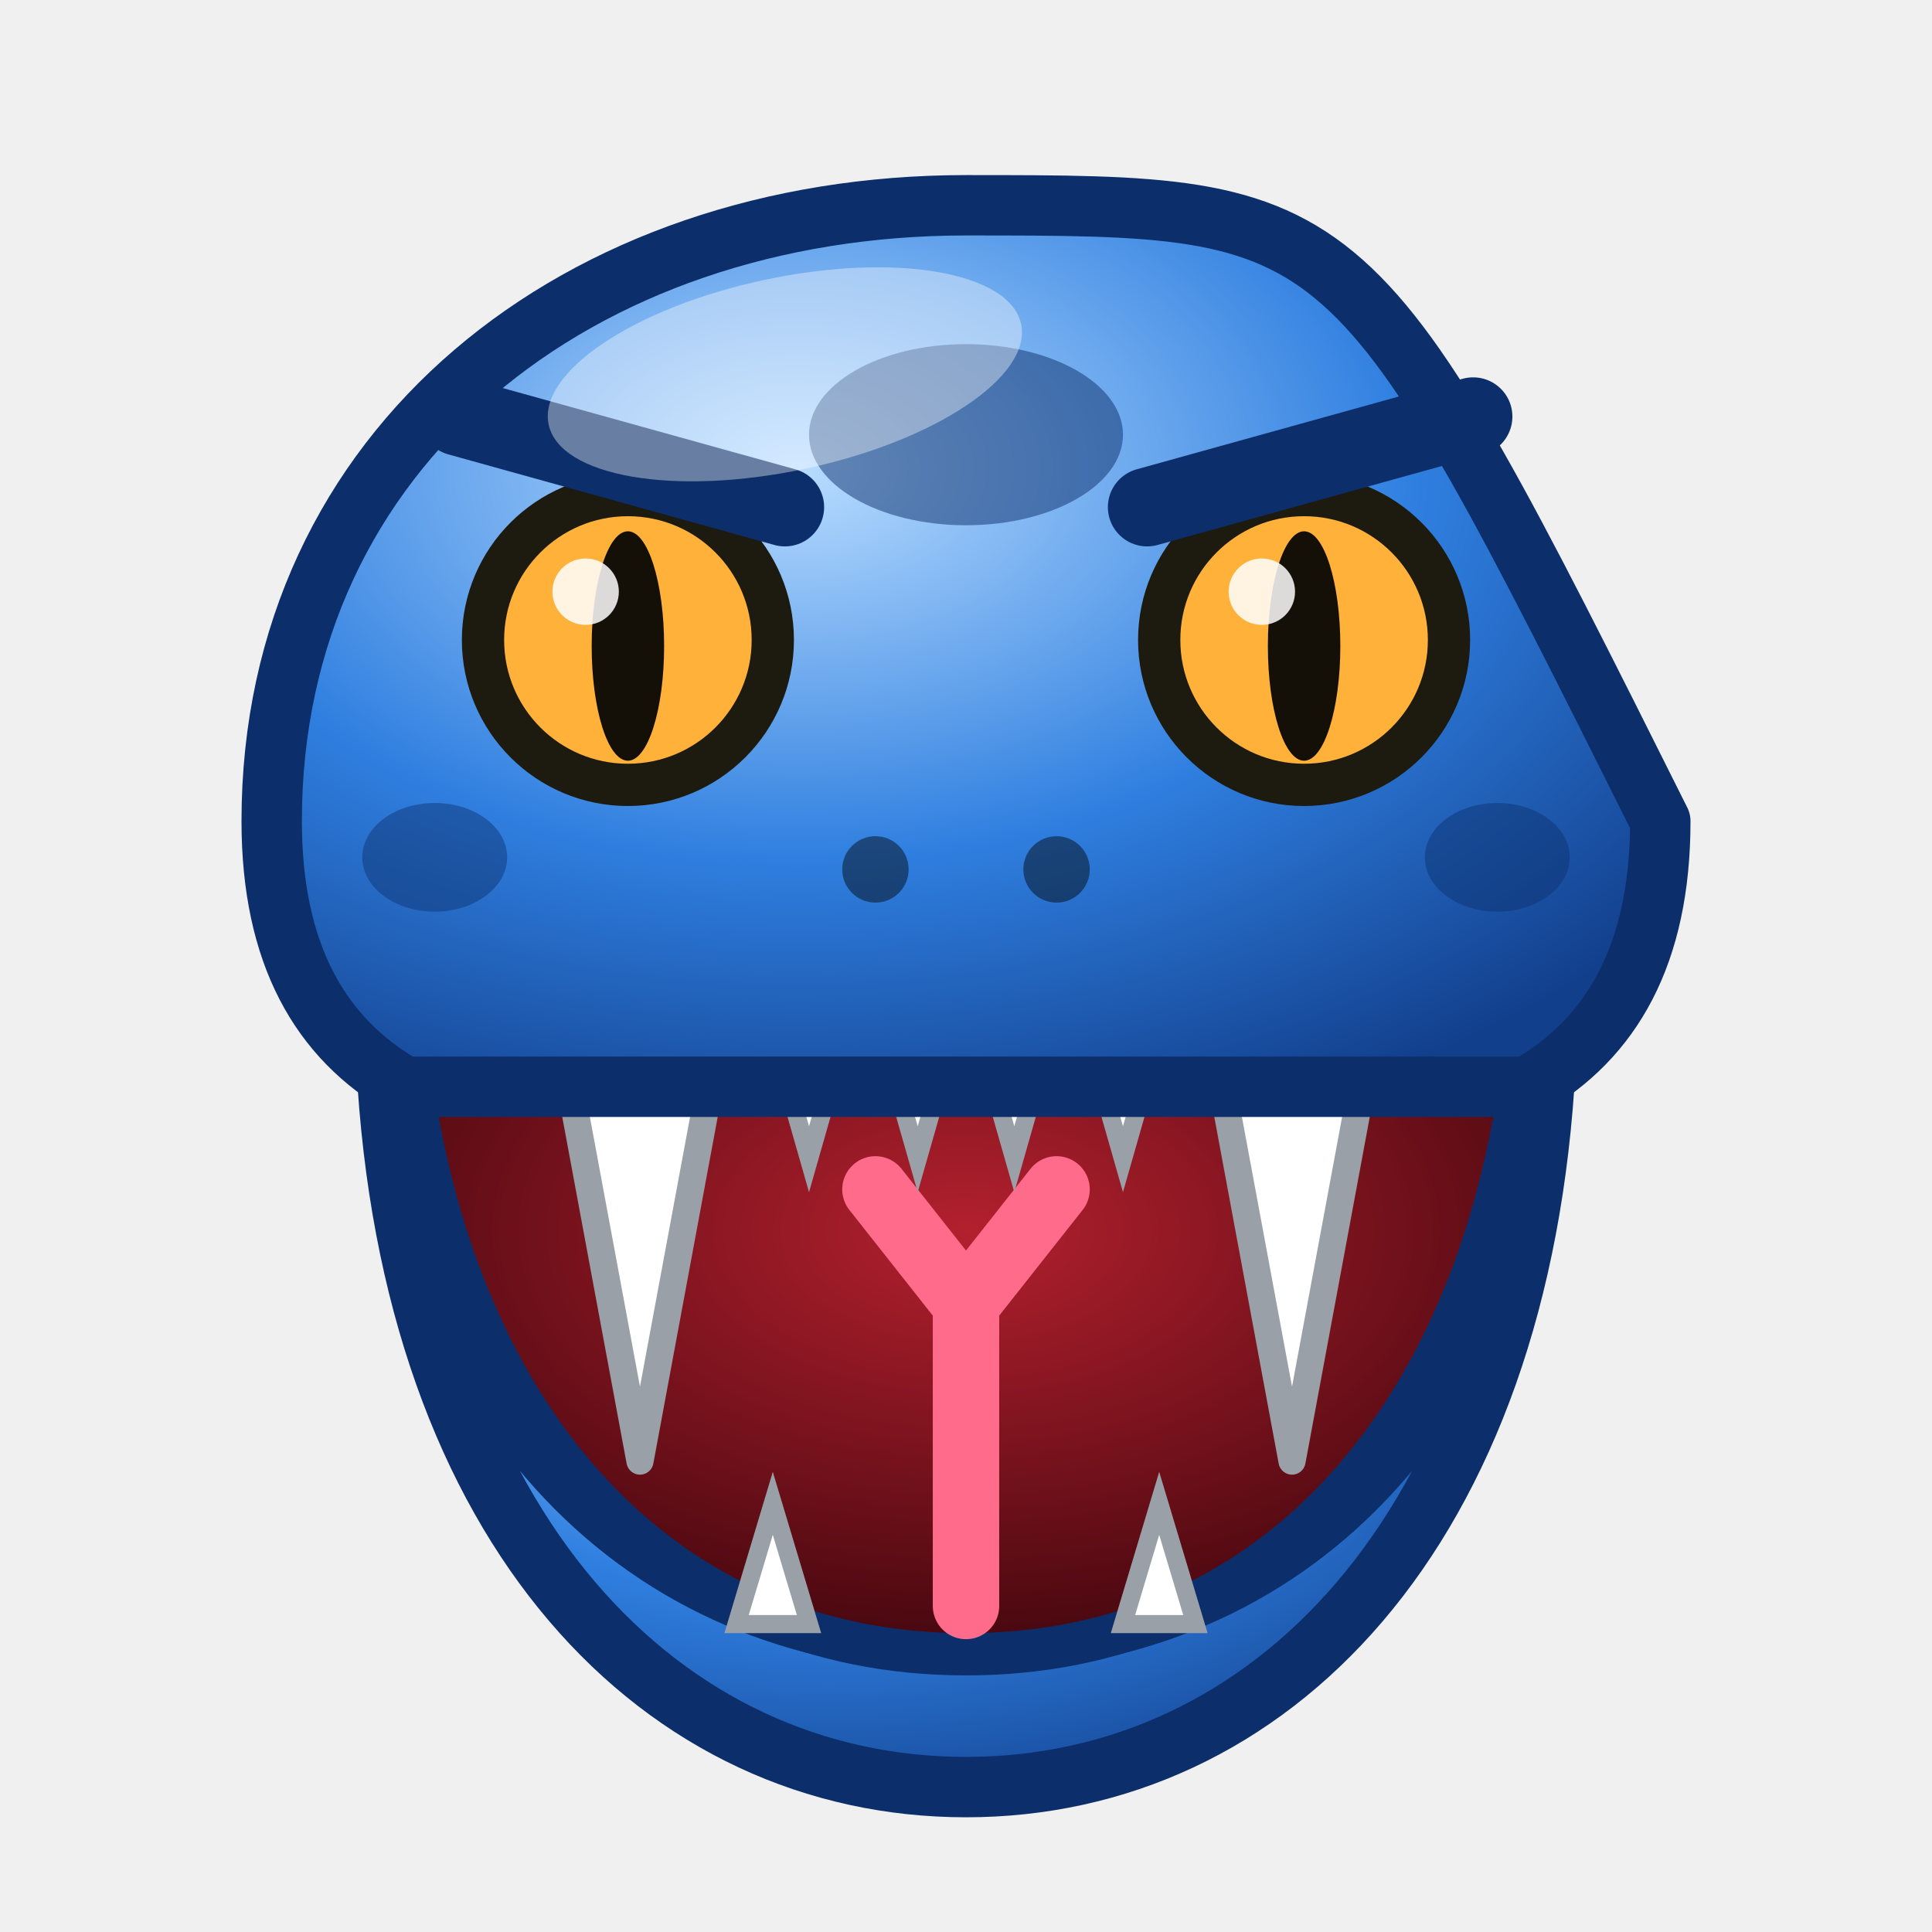
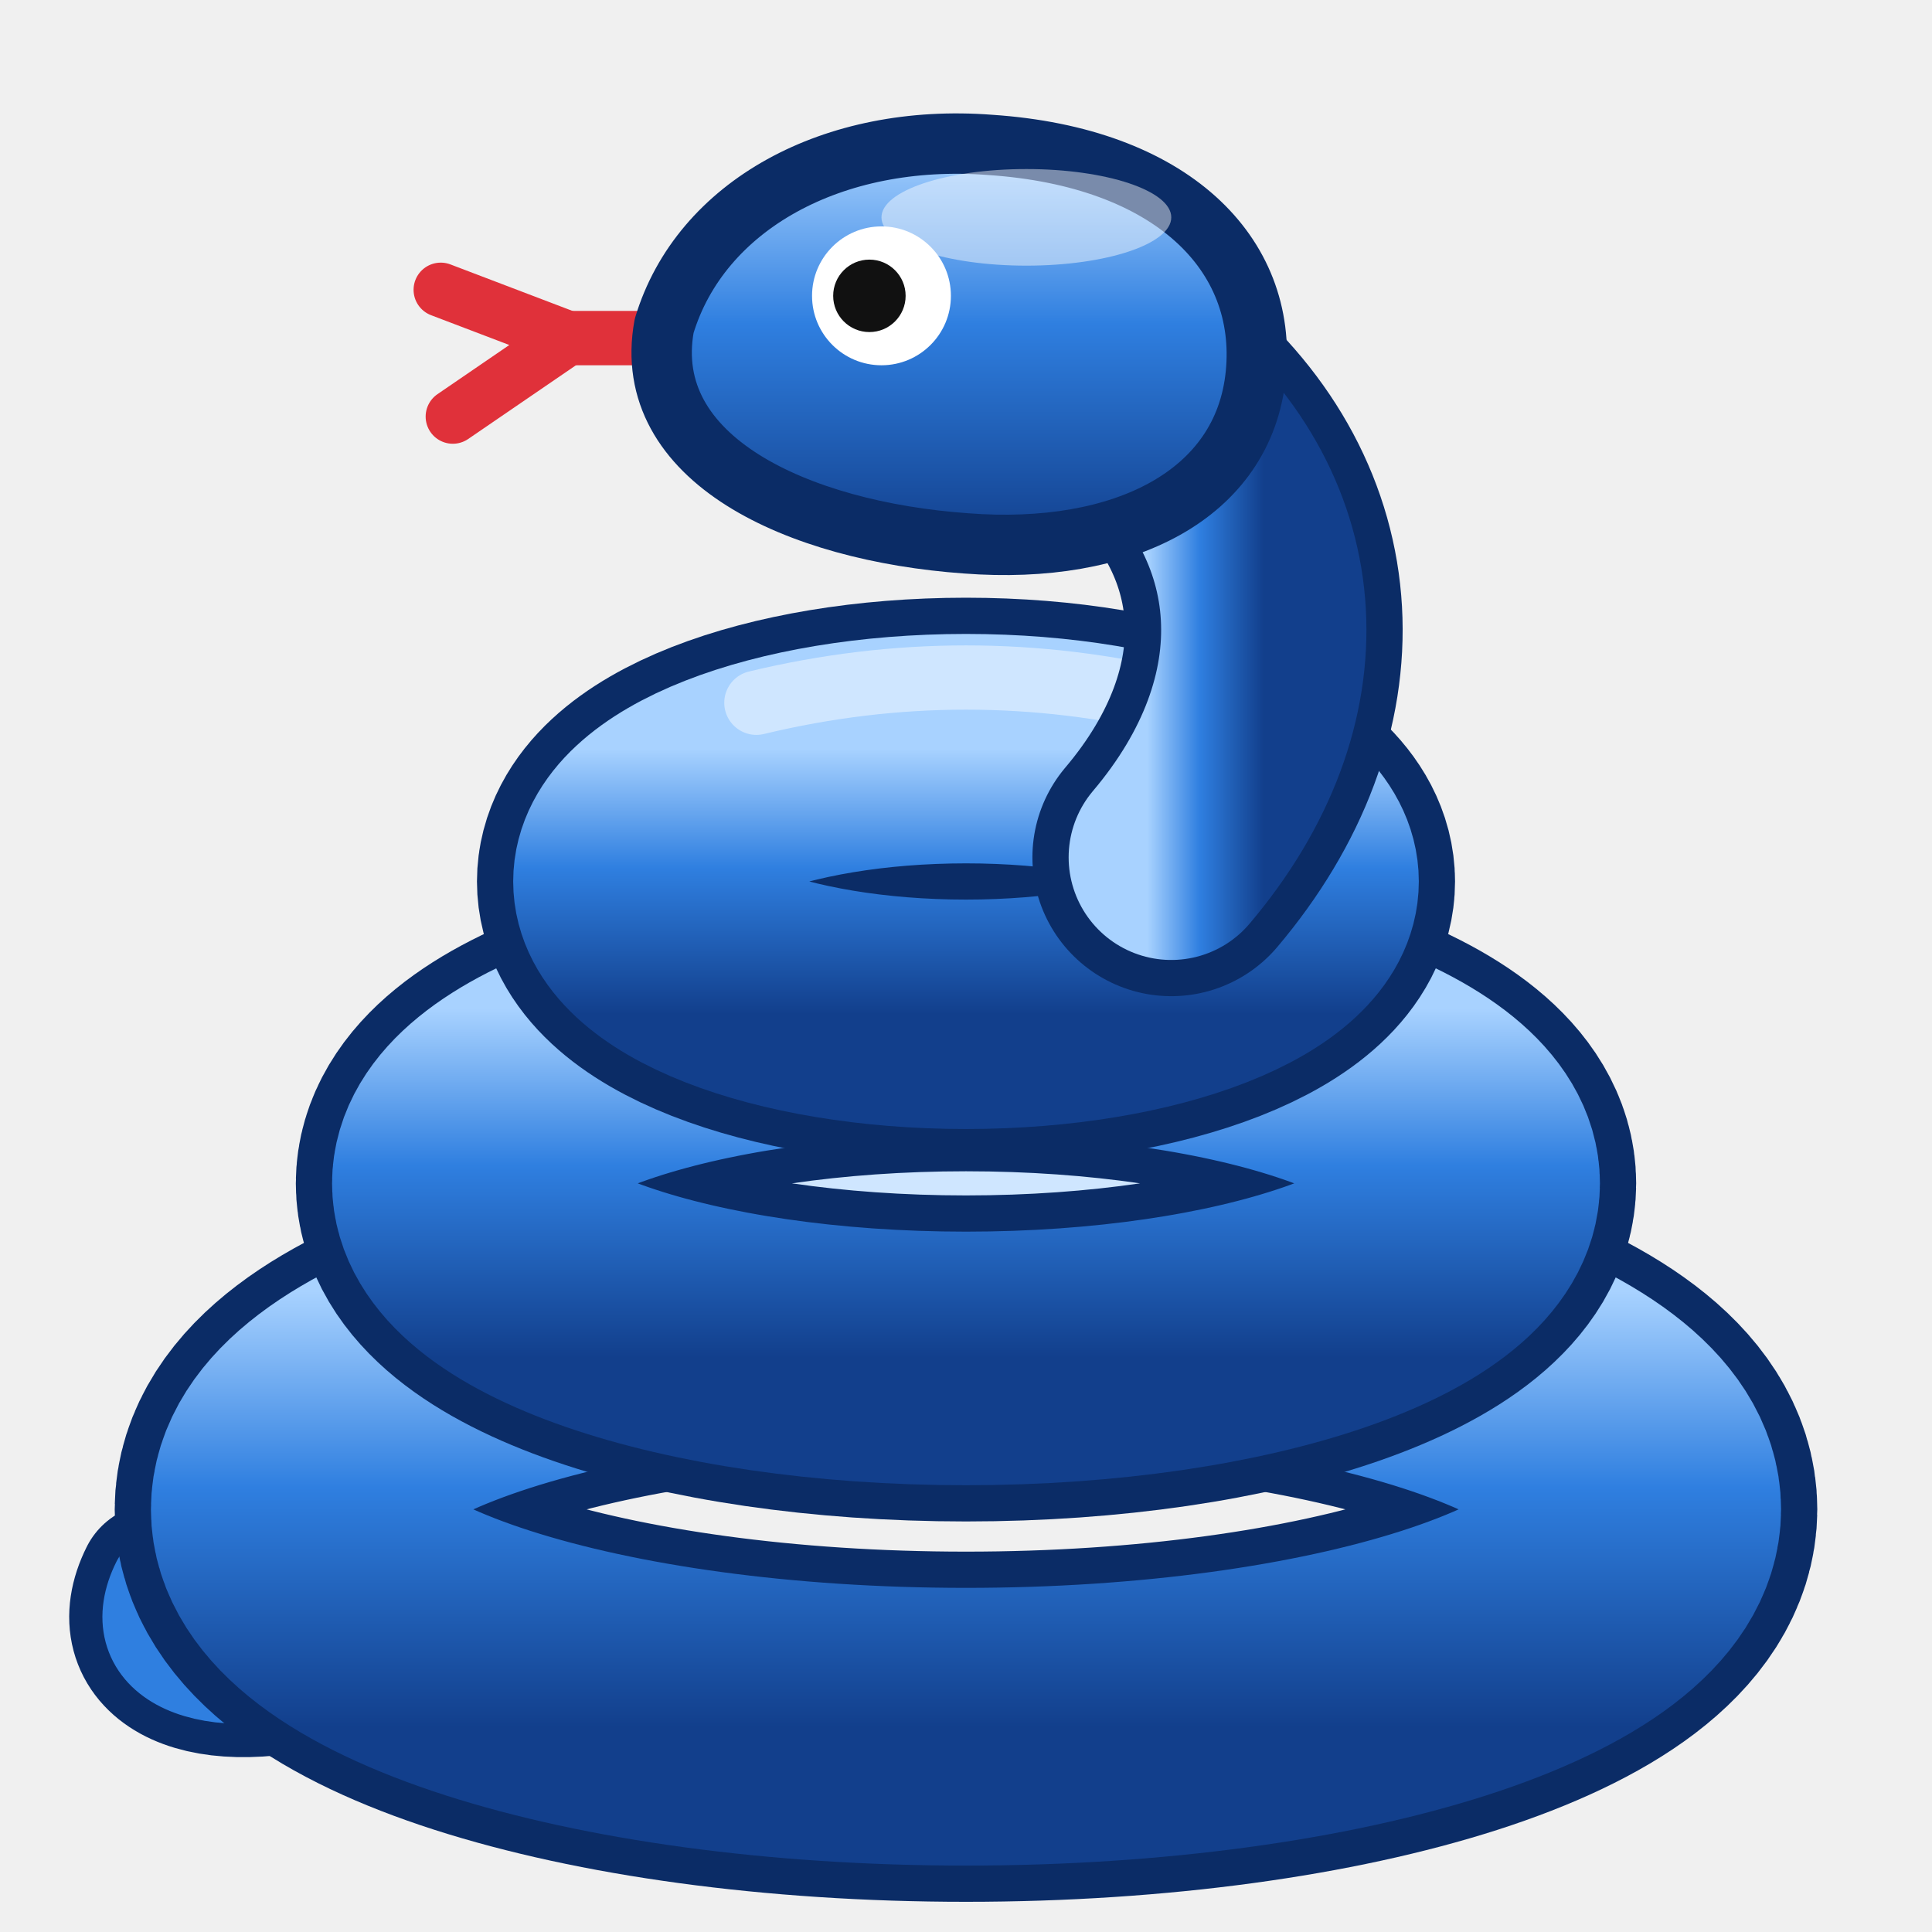
<svg xmlns="http://www.w3.org/2000/svg" viewBox="0 0 32 32">
  <defs>
-     <radialGradient id="h" cx=".38" cy=".3" r=".8">
-       <stop offset="0" stop-color="#b8dcff" />
-       <stop offset=".55" stop-color="#2f7fe0" />
+     <linearGradient id="t" x1="0" y1="0" x2="0" y2="1">
+       <stop offset="0" stop-color="#a8d2ff" />
+       <stop offset=".45" stop-color="#2f7fe0" />
      <stop offset="1" stop-color="#123f8c" />
-     </radialGradient>
-     <radialGradient id="m" cx=".5" cy=".35" r=".7">
-       <stop offset="0" stop-color="#b3202e" />
-       <stop offset="1" stop-color="#3d050c" />
-     </radialGradient>
+     </linearGradient>
+     <linearGradient id="n" x1="0" y1="0" x2="1" y2="0">
+       <stop offset="0" stop-color="#a8d2ff" />
+       <stop offset=".45" stop-color="#2f7fe0" />
+       <stop offset="1" stop-color="#123f8c" />
+     </linearGradient>
  </defs>
-   <path d="M6.4 17.6C6.8 25.4 11.0 29.6 16 29.6S25.2 25.4 25.6 17.6c-.8 6-4.4 9.6-9.6 9.6S7.2 23.6 6.4 17.6z" fill="url(#h)" stroke="#0c2e6a" stroke-linejoin="round" />
-   <path d="M6.8 17.8C9.2 17 12.4 16.6 16 16.6S22.8 17 25.2 17.8C24.4 23.6 21 27.4 16 27.4S7.6 23.6 6.8 17.8z" fill="url(#m)" stroke="#0c2e6a" stroke-width=".7" stroke-linejoin="round" />
-   <path d="M16 26.6V21.4M16 21.6l-1.5-1.9M16 21.6l1.5-1.9" fill="none" stroke="#ff6b8a" stroke-width="1.1" stroke-linecap="round" stroke-linejoin="round" />
-   <path d="M9.3 17.2L10.6 24.2L11.9 17.2z" fill="#fff" stroke="#9aa0a8" stroke-width=".45" stroke-linejoin="round" />
-   <path d="M20.1 17.2L21.4 24.2L22.7 17.2z" fill="#fff" stroke="#9aa0a8" stroke-width=".45" stroke-linejoin="round" />
-   <path d="M12.8 17.1L13.4 19.2L14.0 17.1z" fill="#fff" stroke="#9aa0a8" stroke-width=".3" />
-   <path d="M14.6 17.1L15.2 19.2L15.8 17.1z" fill="#fff" stroke="#9aa0a8" stroke-width=".3" />
-   <path d="M16.2 17.1L16.8 19.2L17.4 17.1z" fill="#fff" stroke="#9aa0a8" stroke-width=".3" />
-   <path d="M18.0 17.1L18.6 19.2L19.2 17.1z" fill="#fff" stroke="#9aa0a8" stroke-width=".3" />
-   <path d="M12.2 26.9L12.8 24.9L13.4 26.9z" fill="#fff" stroke="#9aa0a8" stroke-width=".3" />
-   <path d="M18.6 26.9L19.2 24.9L19.8 26.9z" fill="#fff" stroke="#9aa0a8" stroke-width=".3" />
-   <path d="M4.5 13.6C4.5 7.4 9.6 3.4 16 3.4S22.4 3.4 27.5 13.6c0 2.2-.8 3.6-2.2 4.4H6.7c-1.4-.8-2.2-2.2-2.2-4.4z" fill="url(#h)" stroke="#0c2e6a" stroke-linejoin="round" />
-   <ellipse cx="16" cy="7.2" rx="2.6" ry="1.5" fill="#0c2e6a" opacity=".5" />
-   <ellipse cx="7.2" cy="14.2" rx="1.2" ry=".9" fill="#0c2e6a" opacity=".45" />
-   <ellipse cx="24.8" cy="14.2" rx="1.2" ry=".9" fill="#0c2e6a" opacity=".45" />
-   <circle cx="14.5" cy="14.4" r=".55" fill="#000" opacity=".45" />
-   <circle cx="17.5" cy="14.4" r=".55" fill="#000" opacity=".45" />
-   <circle cx="10.4" cy="10.6" r="2.4" fill="#ffb13a" stroke="#1d1a10" stroke-width=".7" />
-   <ellipse cx="10.4" cy="10.7" rx=".6" ry="1.9" fill="#141008" />
-   <circle cx="9.7" cy="9.8" r=".55" fill="#fff" opacity=".85" />
-   <path d="M7.6 6.9L13.0 8.4" stroke="#0c2e6a" stroke-width="1.3" stroke-linecap="round" />
-   <circle cx="21.6" cy="10.6" r="2.4" fill="#ffb13a" stroke="#1d1a10" stroke-width=".7" />
-   <ellipse cx="21.6" cy="10.7" rx=".6" ry="1.9" fill="#141008" />
-   <circle cx="20.9" cy="9.8" r=".55" fill="#fff" opacity=".85" />
-   <path d="M24.4 6.9L19.0 8.4" stroke="#0c2e6a" stroke-width="1.3" stroke-linecap="round" />
-   <ellipse cx="13" cy="6.2" rx="4" ry="1.6" fill="#fff" opacity=".38" transform="rotate(-12 13 6.2)" />
+   <path d="M5.4 27.6C3.2 28.2 2 27.4 2.6 26.2" fill="none" stroke="#0b2c66" stroke-width="2.6" stroke-linecap="round" />
+   <path d="M5.4 27.6C3.2 28.2 2 27.4 2.6 26.2" fill="none" stroke="#2f7fe0" stroke-width="1.5" stroke-linecap="round" />
+   <ellipse cx="16" cy="25" rx="11.2" ry="3.6" fill="none" stroke="#0b2c66" stroke-width="5.8" />
+   <ellipse cx="16" cy="25" rx="11.2" ry="3.6" fill="none" stroke="url(#t)" stroke-width="4.6" />
+   <path d="M9.056 20.48Q16 19.468 22.944 20.48" fill="none" stroke="#fff" stroke-width="1.288" stroke-linecap="round" opacity=".45" />
+   <ellipse cx="16" cy="19.6" rx="8.4" ry="2.9" fill="none" stroke="#0b2c66" stroke-width="5.4" />
+   <ellipse cx="16" cy="19.6" rx="8.4" ry="2.9" fill="none" stroke="url(#t)" stroke-width="4.2" />
+   <path d="M10.792 15.86Q16 14.936 21.208 15.86" fill="none" stroke="#fff" stroke-width="1.176" stroke-linecap="round" opacity=".45" />
+   <ellipse cx="16" cy="14.6" rx="5.6" ry="2.2" fill="none" stroke="#0b2c66" stroke-width="5.0" />
+   <ellipse cx="16" cy="14.6" rx="5.6" ry="2.2" fill="none" stroke="url(#t)" stroke-width="3.8" />
+   <path d="M12.528 11.64Q16 10.804 19.472 11.64" fill="none" stroke="#fff" stroke-width="1.064" stroke-linecap="round" opacity=".45" />
+   <path d="M19.4 14.2C21.6 11.6 21.4 8.6 19 6.6" fill="none" stroke="#0b2c66" stroke-width="4.6" stroke-linecap="round" />
+   <path d="M19.4 14.2C21.6 11.6 21.4 8.6 19 6.6" fill="none" stroke="url(#n)" stroke-width="3.4" stroke-linecap="round" />
+   <path d="M9.4 5.6l-2.1-.8M9.4 5.6l-1.9 1.3" stroke="#e0313a" stroke-width=".9" stroke-linecap="round" />
+   <path d="M11.4 5.6H9.4" stroke="#e0313a" stroke-width=".9" stroke-linecap="round" />
+   <path d="M11 5.4C11.6 3.4 13.8 2.2 16.4 2.4C19.4 2.6 21 4.2 20.8 6.2C20.6 8.2 18.6 9.2 16 9C13.2 8.8 10.6 7.6 11 5.4z" fill="url(#t)" stroke="#0b2c66" stroke-linejoin="round" />
+   <circle cx="14.6" cy="4.9" r="1.15" fill="#fff" />
+   <circle cx="14.4" cy="4.9" r=".6" fill="#111" />
+   <ellipse cx="17" cy="3.6" rx="2.4" ry=".8" fill="#fff" opacity=".45" />
</svg>
